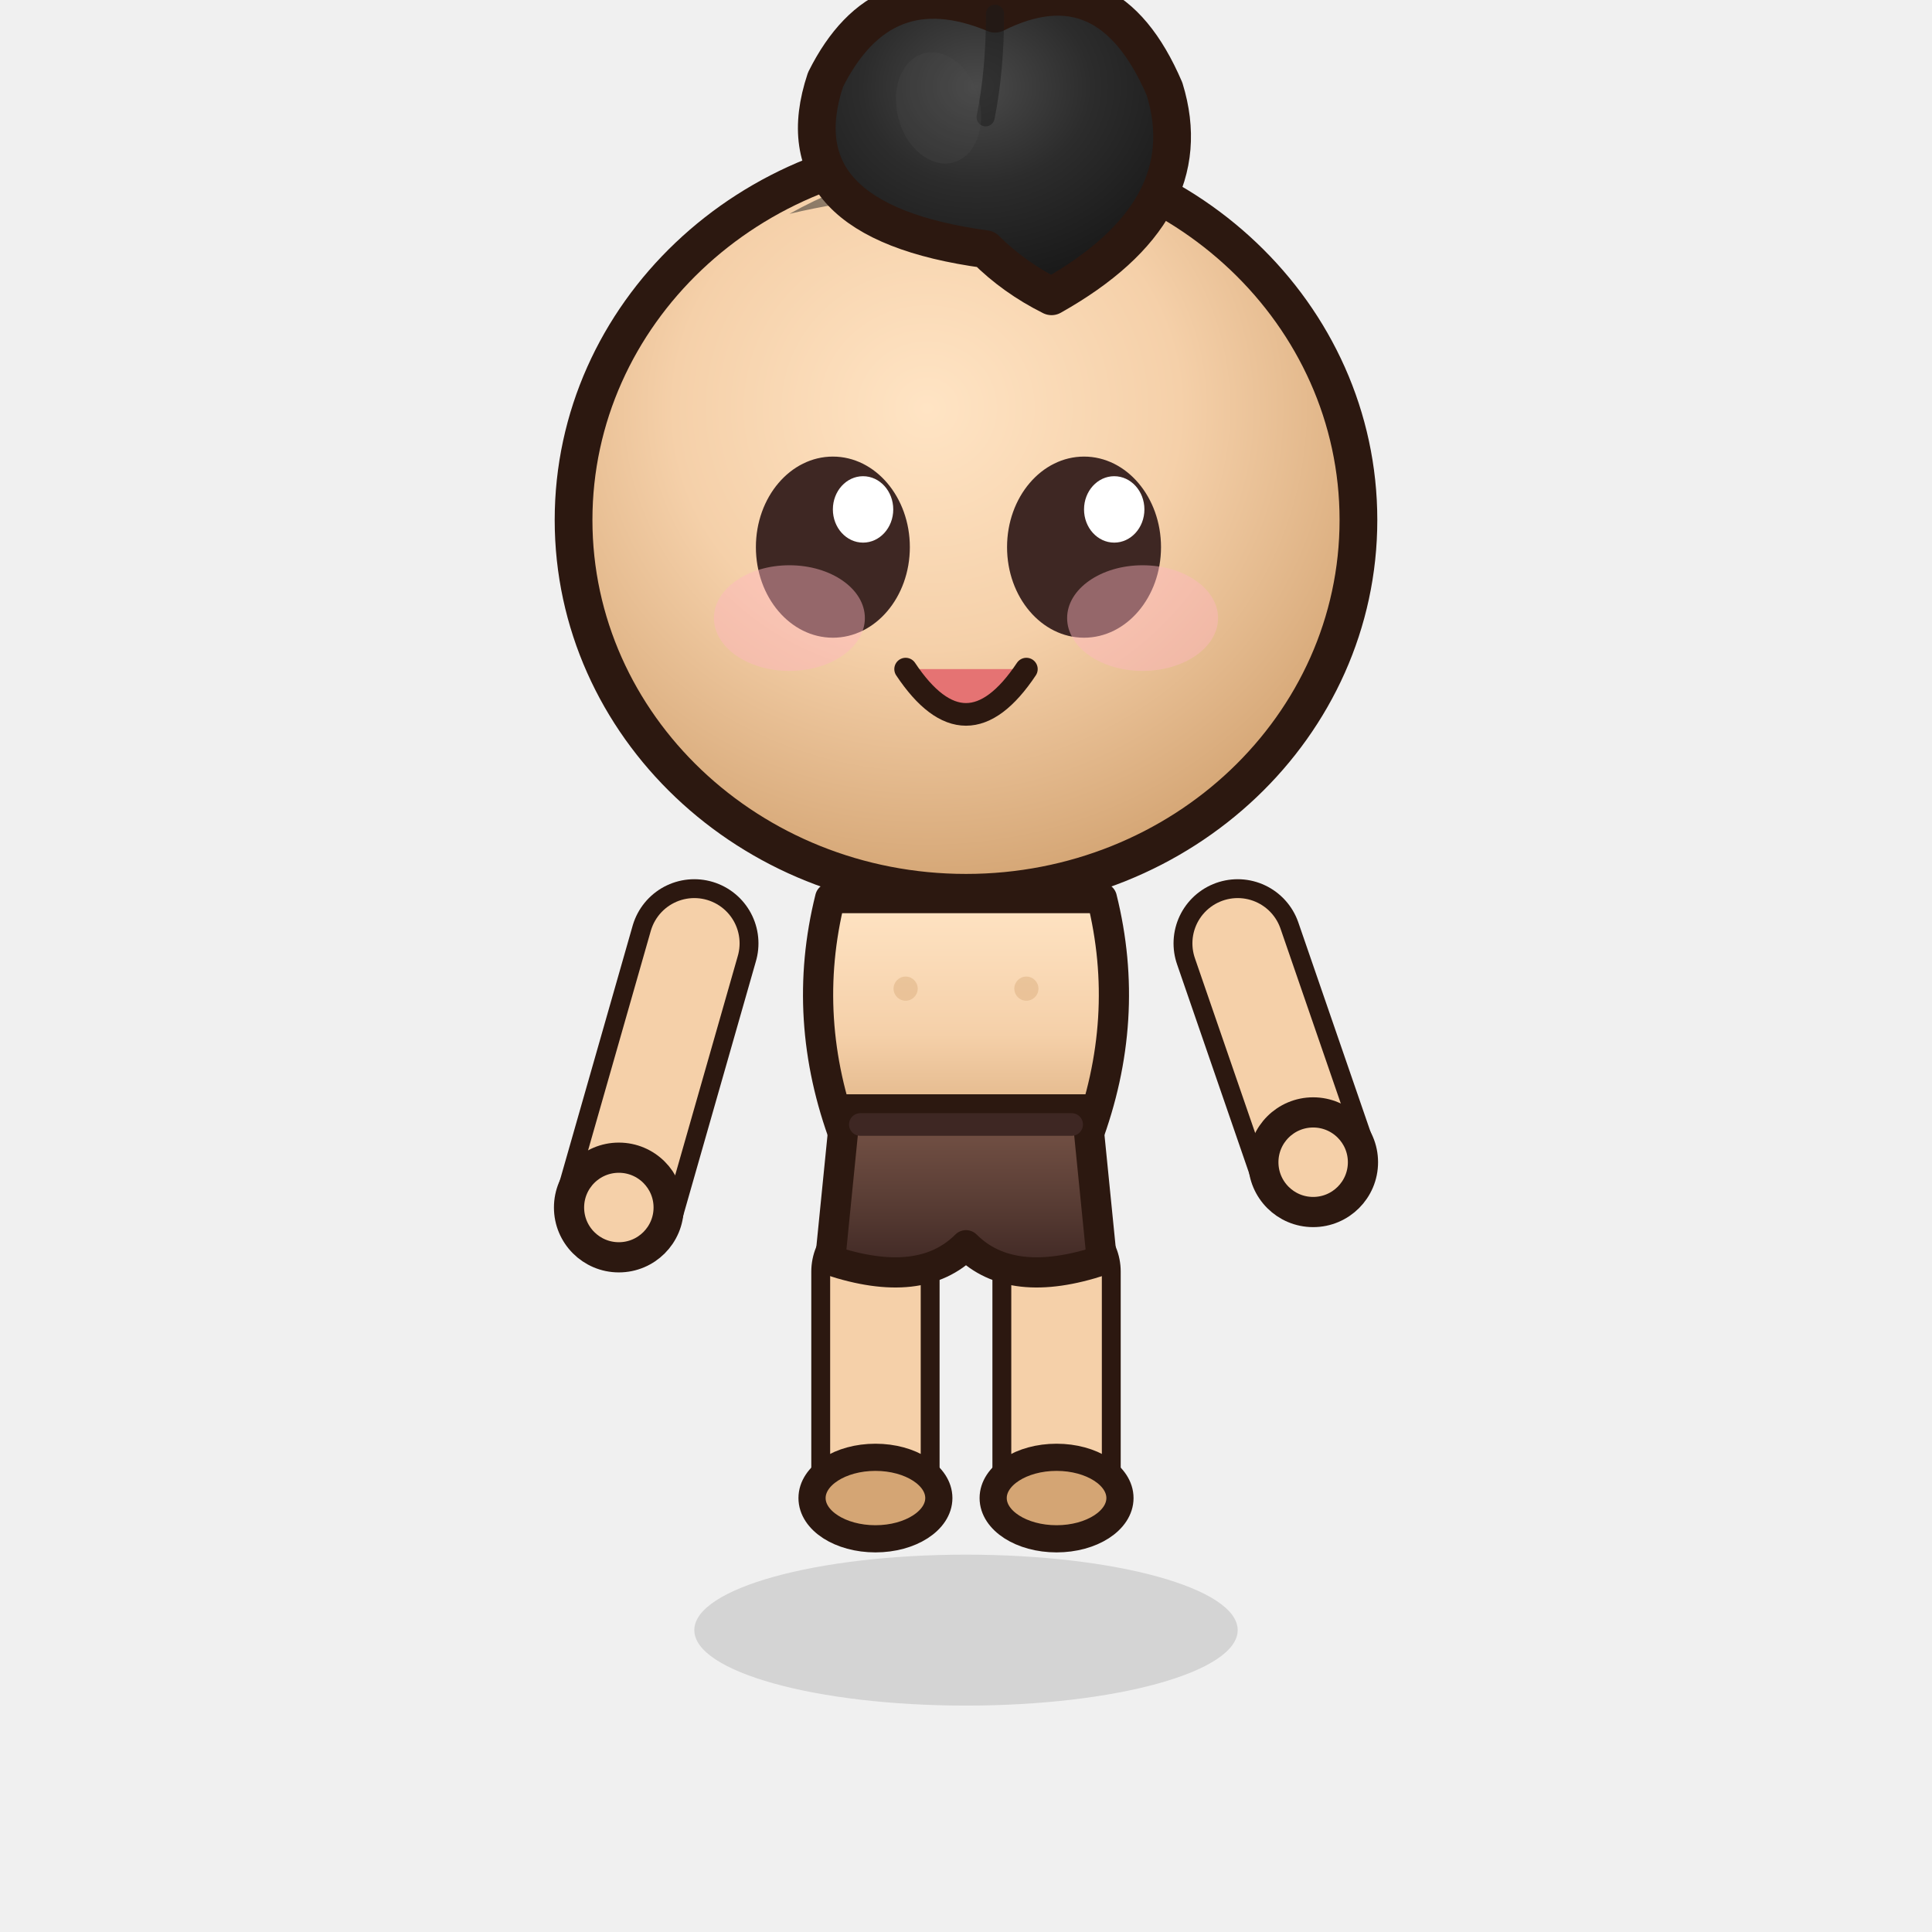
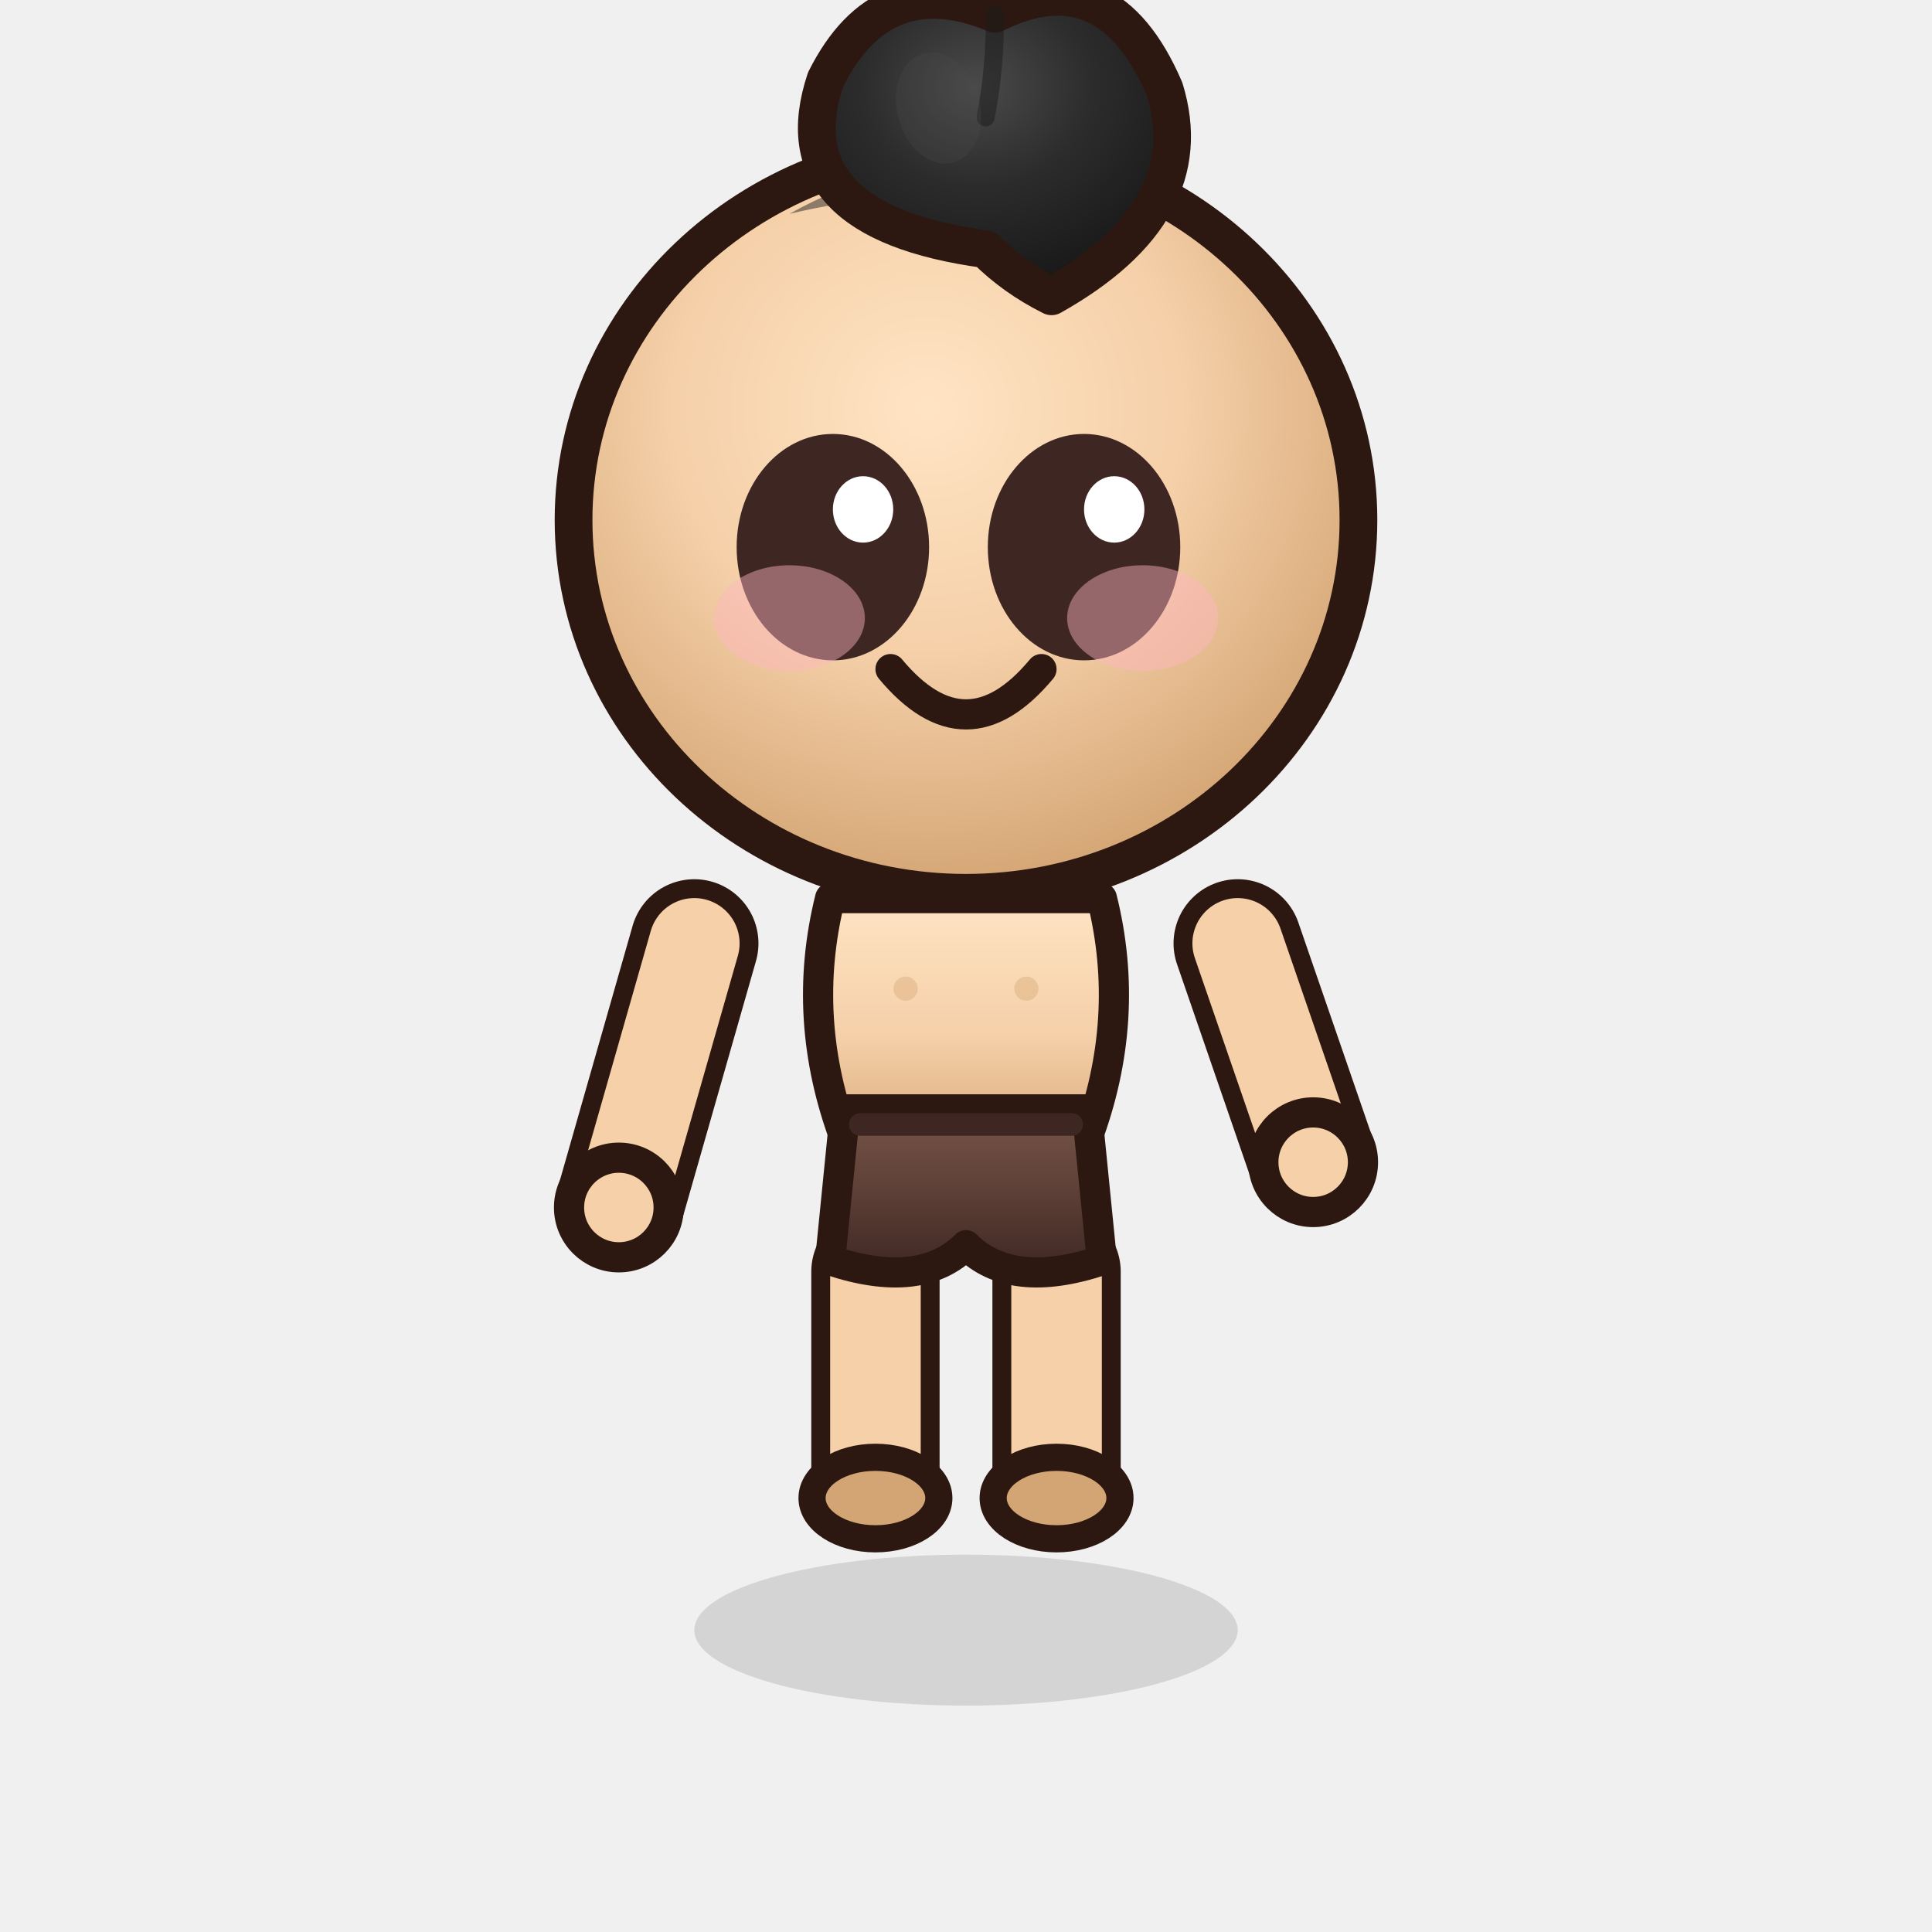
<svg xmlns="http://www.w3.org/2000/svg" viewBox="0 0 128 128" width="128" height="128" id="hero_f1">
  <defs>
    <filter id="blur">
      <feGaussianBlur stdDeviation="4" />
    </filter>
    <linearGradient id="bodyGrad" x1="0%" y1="0%" x2="0%" y2="100%">
      <stop offset="0%" stop-color="#FFE4C4" />
      <stop offset="50%" stop-color="#F5D0A9" />
      <stop offset="100%" stop-color="#D4A574" />
    </linearGradient>
    <linearGradient id="pantsGrad" x1="0%" y1="0%" x2="0%" y2="100%">
      <stop offset="0%" stop-color="#795548" />
      <stop offset="50%" stop-color="#5D4037" />
      <stop offset="100%" stop-color="#3E2723" />
    </linearGradient>
    <radialGradient id="headGrad" cx="45%" cy="35%" r="65%" fx="45%" fy="35%">
      <stop offset="0%" stop-color="#FFE4C4" />
      <stop offset="50%" stop-color="#F5D0A9" />
      <stop offset="100%" stop-color="#D4A574" />
    </radialGradient>
    <radialGradient id="headGradHair" cx="45%" cy="30%" r="65%" fx="45%" fy="30%">
      <stop offset="0%" stop-color="#4A4A4A" />
      <stop offset="50%" stop-color="#2C2C2C" />
      <stop offset="100%" stop-color="#1A1A1A" />
    </radialGradient>
  </defs>
  <ellipse cx="64" cy="108" rx="18" ry="5" fill="#000000" opacity="0.12" />
  <line x1="58" y1="84.25" x2="58" y2="98.25" stroke="#2C1810" stroke-width="8.5" stroke-linecap="round" />
  <line x1="58" y1="84.25" x2="58" y2="98.25" stroke="#F5D0A9" stroke-width="6" stroke-linecap="round" />
  <ellipse cx="58" cy="99.25" rx="4.2" ry="2.7" fill="#D4A574" stroke="#2C1810" stroke-width="1.8" />
  <line x1="70" y1="84.25" x2="70" y2="98.25" stroke="#2C1810" stroke-width="8.5" stroke-linecap="round" />
  <line x1="70" y1="84.25" x2="70" y2="98.25" stroke="#F5D0A9" stroke-width="6" stroke-linecap="round" />
  <ellipse cx="70" cy="99.25" rx="4.2" ry="2.7" fill="#D4A574" stroke="#2C1810" stroke-width="1.8" />
  <path d="M55 59.5       Q 53 67.5, 56 75.5       Q 64 79.5, 72 75.5       Q 75 67.5, 73 59.5 Z" fill="url(#bodyGrad)" stroke="#2C1810" stroke-width="2" stroke-linecap="round" stroke-linejoin="round" />
  <circle cx="60" cy="65.5" r="0.8" fill="#D4A574" opacity="0.4" />
  <circle cx="68" cy="65.5" r="0.8" fill="#D4A574" opacity="0.4" />
  <path d="M56 73.5       L55 83.5       Q 61 85.5, 64 82.5       Q 67 85.5, 73 83.5       L72 73.5 Z" fill="url(#pantsGrad)" stroke="#2C1810" stroke-width="2" stroke-linecap="round" stroke-linejoin="round" />
  <line x1="57" y1="74.5" x2="71" y2="74.5" stroke="#3E2723" stroke-width="1.5" stroke-linecap="round" />
  <line x1="46" y1="62.5" x2="41" y2="80" stroke="#2C1810" stroke-width="8.5" stroke-linecap="round" />
  <line x1="46" y1="62.5" x2="41" y2="80" stroke="#F5D0A9" stroke-width="6" stroke-linecap="round" />
  <circle cx="41" cy="80" r="3.3" fill="#F5D0A9" stroke="#2C1810" stroke-width="2" />
  <line x1="82" y1="62.5" x2="87" y2="77" stroke="#2C1810" stroke-width="8.5" stroke-linecap="round" />
  <line x1="82" y1="62.5" x2="87" y2="77" stroke="#F5D0A9" stroke-width="6" stroke-linecap="round" />
  <circle cx="87" cy="77" r="3.3" fill="#F5D0A9" stroke="#2C1810" stroke-width="2" />
  <ellipse cx="64" cy="34.45" rx="26" ry="24.7" fill="url(#headGrad)" stroke="#2C1810" stroke-width="2.5" stroke-linecap="round" stroke-linejoin="round" />
  <path d="M52.3 14.17       Q 58.8 10.53, 65.3 11.05       Q 71.8 11.57, 75.7 15.73       Q 71.8 13.13, 65.3 13.13       Q 58.8 12.61, 52.3 14.17 Z" fill="url(#headGradHair)" opacity="0.5" />
  <path d="       M65.3 16.51       Q 51.572 14.638,         54.692 5.278       Q 58.436 -2.21,         65.924 0.91       Q 73.412 -2.834,         77.156 5.902       Q 79.652 14.014,         69.668 19.63       Q 67.172 18.382,         65.3 16.51 Z" fill="url(#headGradHair)" stroke="#2C1810" stroke-width="2.5" stroke-linecap="round" stroke-linejoin="round" />
  <path d="M65.924 0.91       Q 65.924 4.654,         65.3 7.774" fill="none" stroke="#1A1A1A" stroke-width="1.2" stroke-linecap="round" opacity="0.5" />
  <ellipse cx="62.18" cy="7.15" rx="2.746" ry="3.744" fill="#4A4A4A" opacity="0.25" transform="rotate(-15 62.18 7.15)" />
-   <ellipse cx="55.18" cy="36.25" rx="5.1" ry="6" fill="#3E2723" />
+   <ellipse cx="55.18" cy="36.25" rx="6.375" ry="7.5" fill="#3E2723" />
  <ellipse cx="57.18" cy="33.75" rx="2" ry="2.2" fill="#FFFFFF" />
-   <ellipse cx="71.82" cy="36.25" rx="5.1" ry="6" fill="#3E2723" />
+   <ellipse cx="71.82" cy="36.25" rx="6.375" ry="7.5" fill="#3E2723" />
  <ellipse cx="73.82" cy="33.75" rx="2" ry="2.2" fill="#FFFFFF" />
-   <path d="M60 44.33 Q 64 50.33, 68 44.33" fill="#E57373" stroke="#2C1810" stroke-width="1.5" stroke-linecap="round" />
+   <path d="M59 44.33 Q 64 50.33, 69 44.33" fill="none" stroke="#2C1810" stroke-width="2" stroke-linecap="round" />
  <ellipse cx="52.3" cy="40.95" rx="5" ry="3.5" fill="#FFB6C1" opacity="0.45" />
  <ellipse cx="75.7" cy="40.95" rx="5" ry="3.5" fill="#FFB6C1" opacity="0.45" />
</svg>
